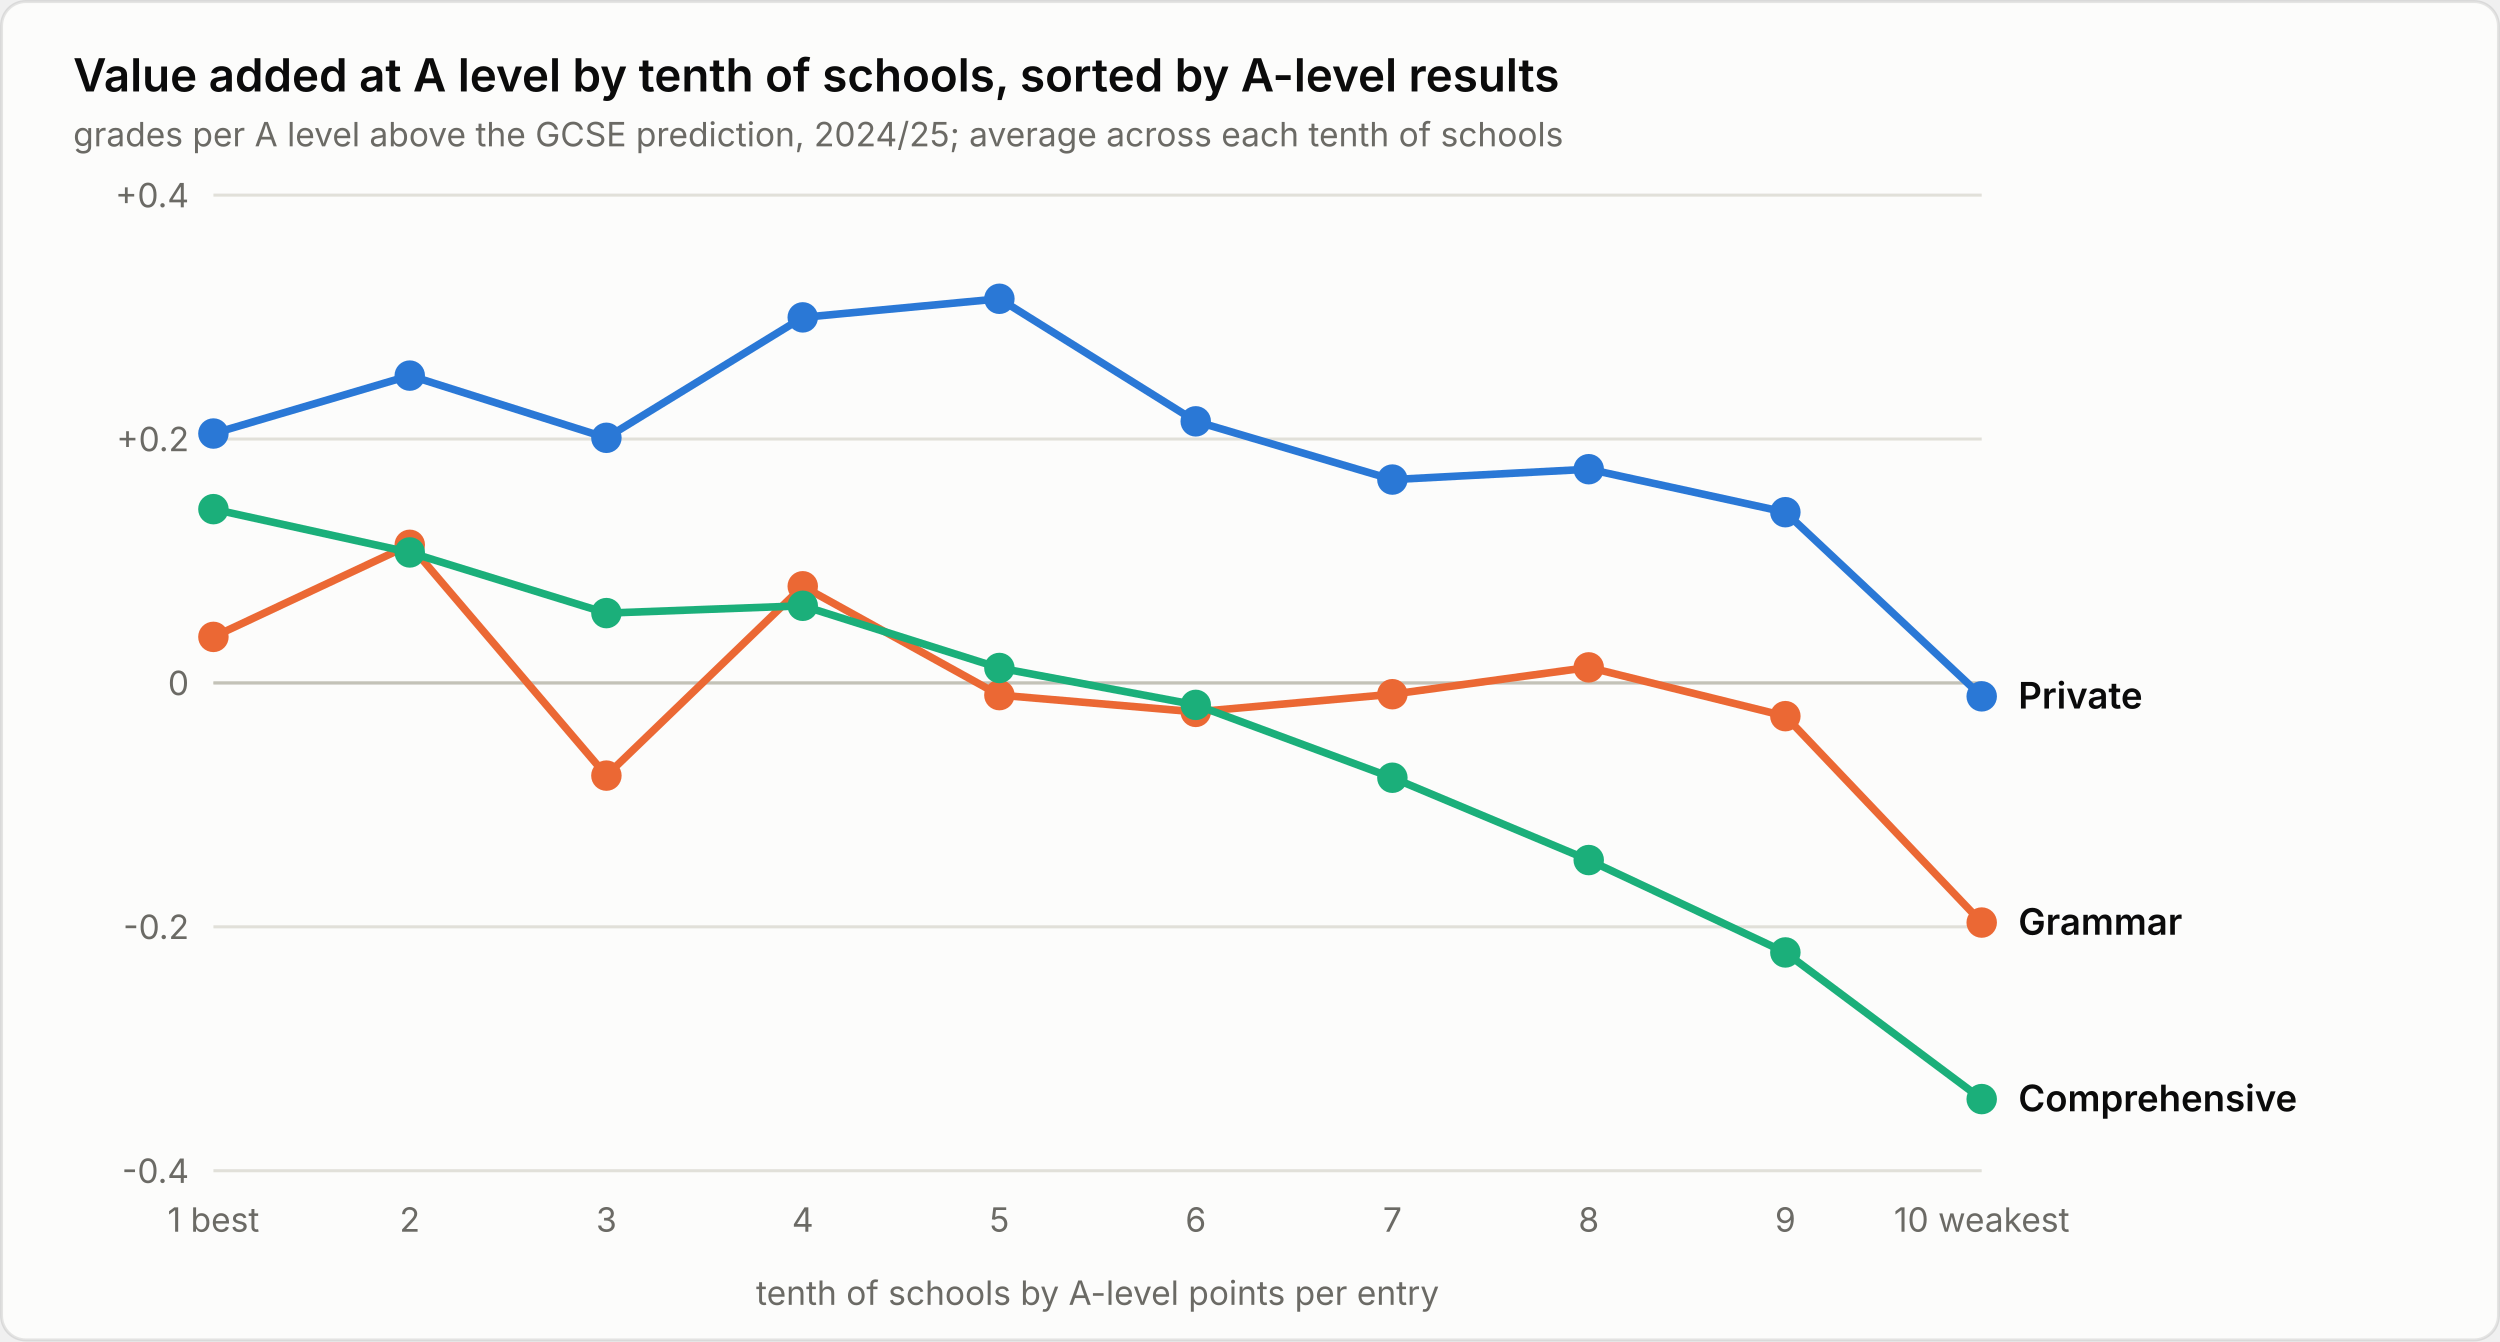
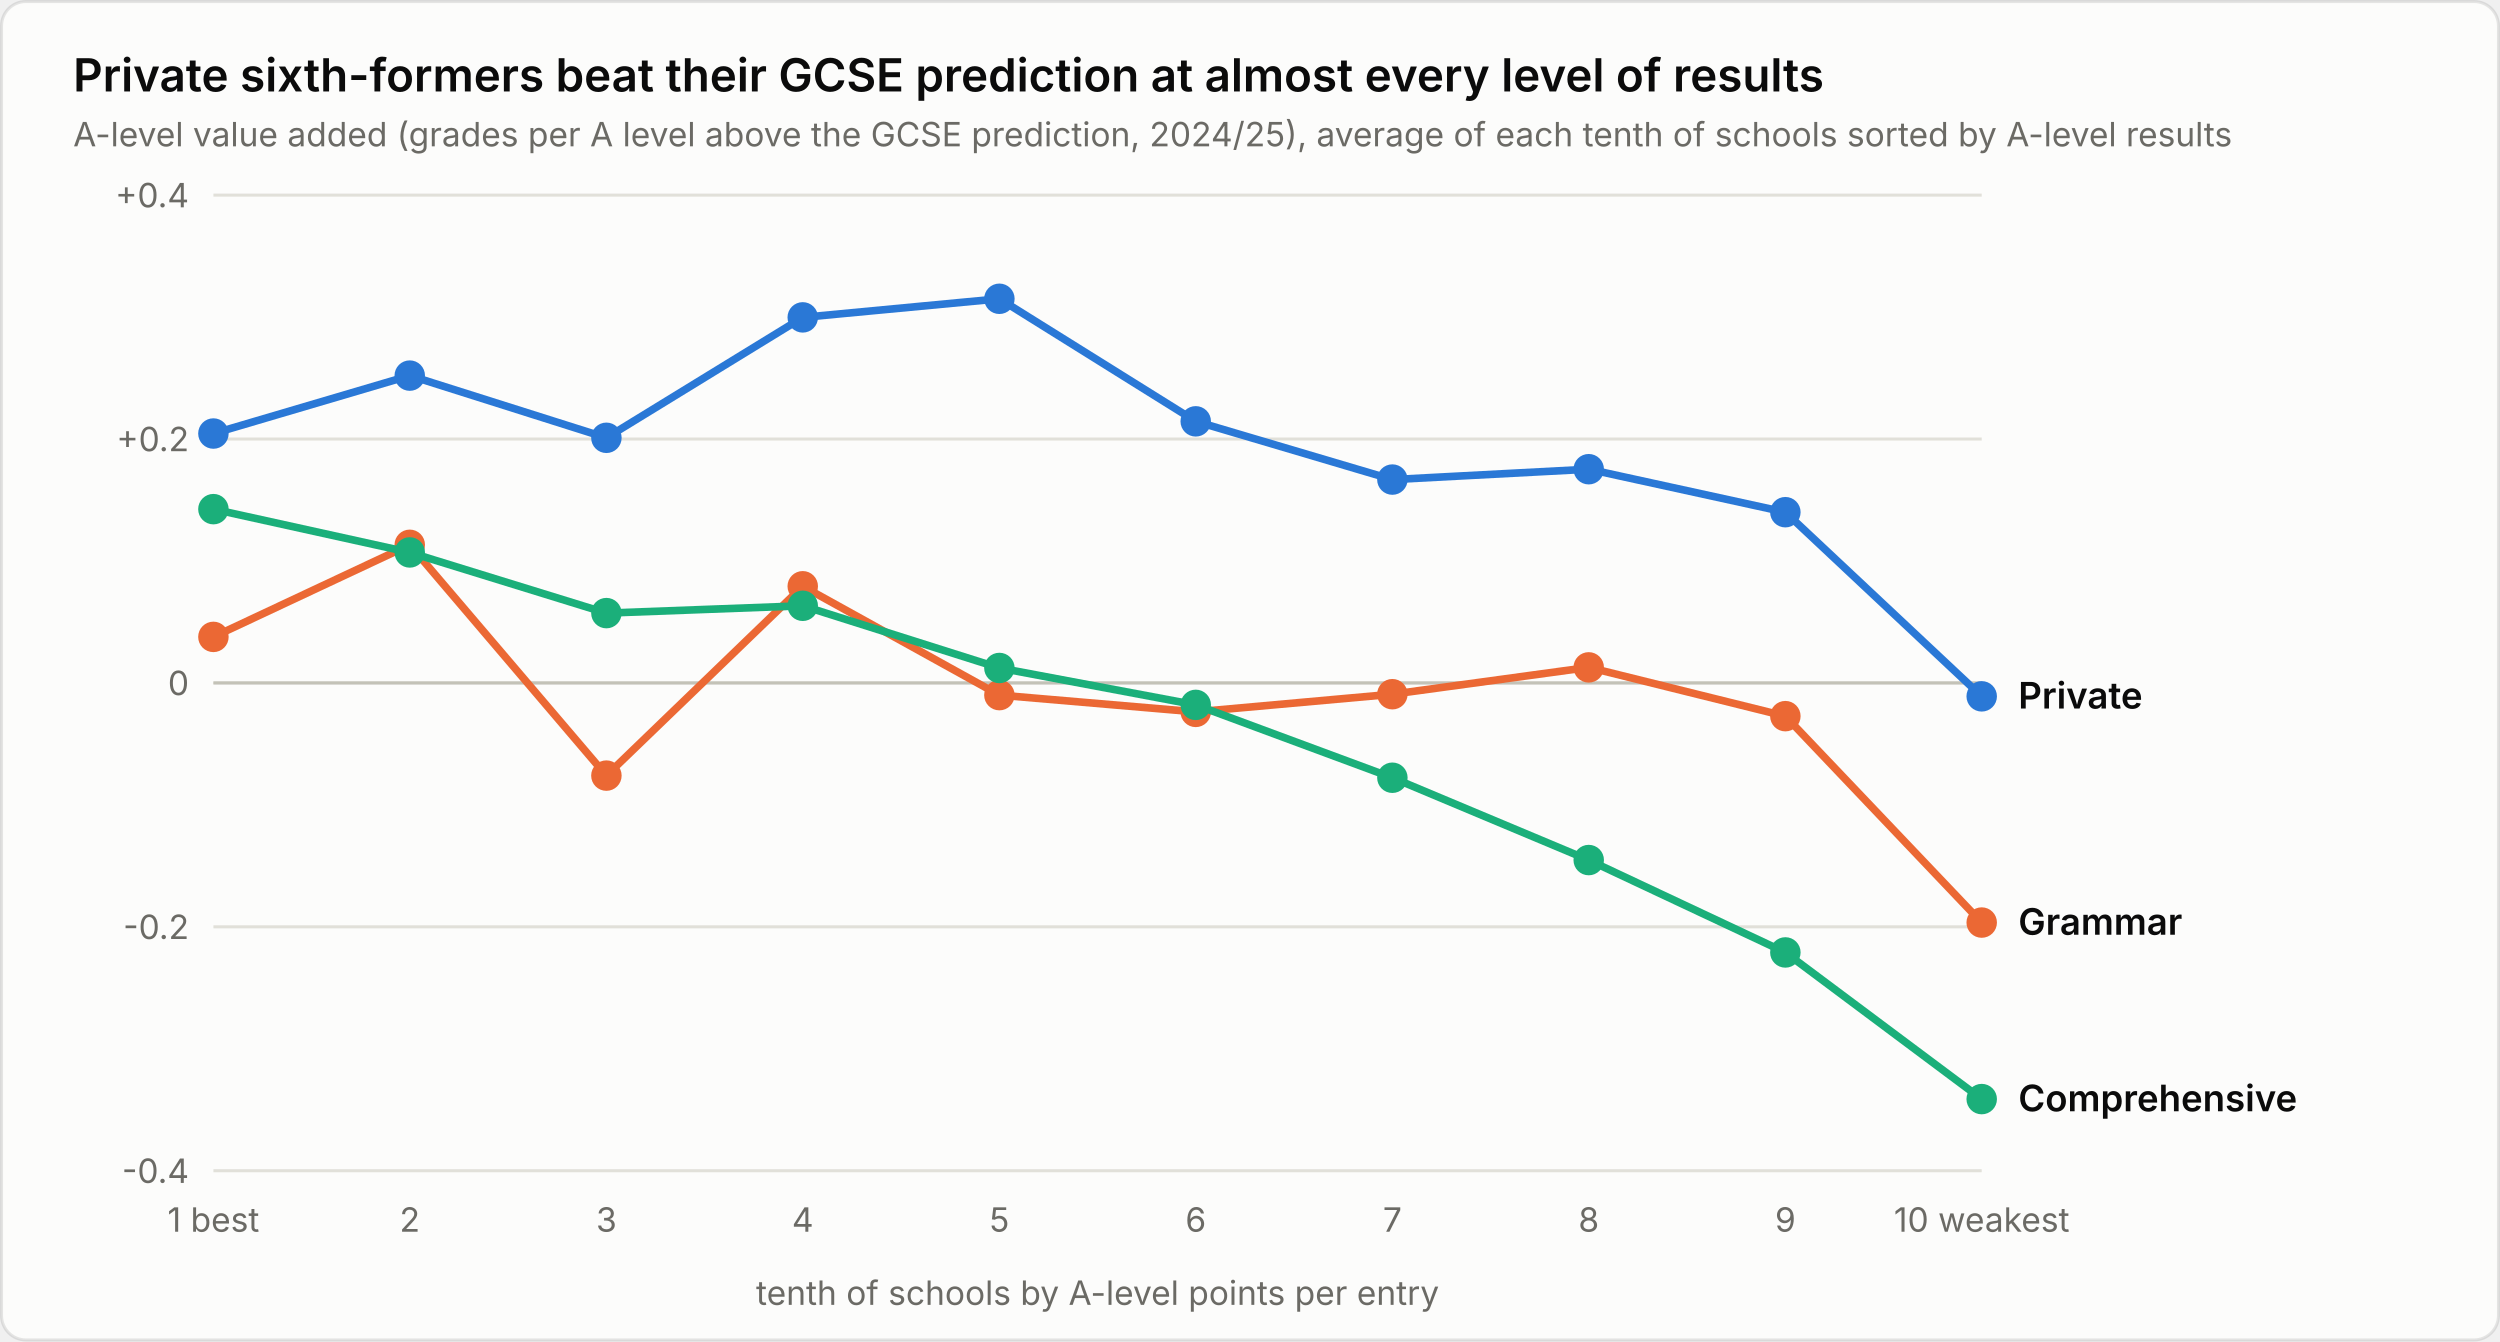
<svg xmlns="http://www.w3.org/2000/svg" viewBox="0 0 820 440" width="820" height="440" role="img" aria-labelledby="t d">
  <style>
  .surface { fill: #fcfcfb; stroke: rgba(11,11,11,.10); }
  .t1 { fill: #0b0b0b; } .t2 { fill: #52514e; } .t3 { fill: #6b6a65; }
  .grid { stroke: #e1e0d9; stroke-width: 1; } .axis { stroke: #c3c2b7; stroke-width: 1; }
  .ind { fill: #2a78d6; stroke: #2a78d6; } .ind-l { stroke: #2a78d6; fill: none; } .ind-band { fill: #2a78d6; opacity: .18; }
  .gra { fill: #eb6834; stroke: #eb6834; } .gra-l { stroke: #eb6834; fill: none; }
  .com { fill: #1baf7a; stroke: #1baf7a; } .com-l { stroke: #1baf7a; fill: none; }
  .neu { fill: #898781; stroke: #898781; } .neu-l { stroke: #898781; fill: none; } .neu-band { fill: #898781; opacity: .14; }
  .hollow { fill: #fcfcfb; stroke-width: 2; }
  .ink { stroke: #0b0b0b; fill: none; }
  .dash { stroke-dasharray: 5 4; }
  .halo { paint-order: stroke; stroke: #fcfcfb; stroke-width: 4px; stroke-linejoin: round; }
  text { font-family: system-ui, -apple-system, 'Segoe UI', sans-serif; }
  @media (prefers-color-scheme: dark) {
    .surface { fill: #1a1a19; stroke: rgba(255,255,255,.10); }
    .t1 { fill: #ffffff; } .t2 { fill: #c3c2b7; } .t3 { fill: #a9a8a1; }
    .grid { stroke: #2c2c2a; } .axis { stroke: #383835; }
    .ind { fill: #3987e5; stroke: #3987e5; } .ind-l { stroke: #3987e5; } .ind-band { fill: #3987e5; }
    .gra { fill: #d95926; stroke: #d95926; } .gra-l { stroke: #d95926; }
    .com { fill: #199e70; stroke: #199e70; } .com-l { stroke: #199e70; }
    .hollow { fill: #1a1a19; }
    .ink { stroke: #ffffff; }
    .halo { stroke: #1a1a19; }
  }
</style>
  <rect class="surface" x="0.5" y="0.5" width="819" height="439" rx="8" />
-   <text class="t1" x="24.0" y="30.0" font-size="15" text-anchor="start" font-weight="600">Value added at A level by tenth of schools, sorted by A-level results</text>
-   <text class="t3" x="24.0" y="48.0" font-size="11" text-anchor="start">grades per A level above the GCSE prediction, 2024/25; average across each tenth of schools</text>
+   <text class="t1" x="24.0" y="30.0" font-size="15" text-anchor="start" font-weight="600">Private sixth-formers beat their GCSE prediction at almost every level of results</text>
+   <text class="t3" x="24.0" y="48.0" font-size="11" text-anchor="start">A-level value added (grades per A level above the GCSE prediction, 2024/25), average of each tenth of schools sorted by A-level results</text>
  <line class="grid" x1="70.0" y1="384.0" x2="650.0" y2="384.0" stroke-width="1" />
  <text class="t3" x="62.0" y="388.0" font-size="11" text-anchor="end">-0.4</text>
  <line class="grid" x1="70.0" y1="304.0" x2="650.0" y2="304.0" stroke-width="1" />
  <text class="t3" x="62.0" y="308.0" font-size="11" text-anchor="end">-0.2</text>
  <line class="grid" x1="70.0" y1="224.0" x2="650.0" y2="224.0" stroke-width="1" />
  <text class="t3" x="62.0" y="228.0" font-size="11" text-anchor="end">0</text>
  <line class="grid" x1="70.0" y1="144.0" x2="650.0" y2="144.0" stroke-width="1" />
  <text class="t3" x="62.0" y="148.0" font-size="11" text-anchor="end">+0.2</text>
  <line class="grid" x1="70.0" y1="64.0" x2="650.0" y2="64.0" stroke-width="1" />
  <text class="t3" x="62.0" y="68.0" font-size="11" text-anchor="end">+0.4</text>
  <line class="axis" x1="70.0" y1="224.0" x2="650.0" y2="224.0" stroke-width="1.5" />
  <text class="t3" x="70.0" y="404.0" font-size="11" text-anchor="middle">1 best</text>
  <text class="t3" x="134.4" y="404.0" font-size="11" text-anchor="middle">2</text>
  <text class="t3" x="198.9" y="404.0" font-size="11" text-anchor="middle">3</text>
  <text class="t3" x="263.3" y="404.0" font-size="11" text-anchor="middle">4</text>
  <text class="t3" x="327.8" y="404.0" font-size="11" text-anchor="middle">5</text>
  <text class="t3" x="392.2" y="404.0" font-size="11" text-anchor="middle">6</text>
  <text class="t3" x="456.7" y="404.0" font-size="11" text-anchor="middle">7</text>
  <text class="t3" x="521.1" y="404.0" font-size="11" text-anchor="middle">8</text>
  <text class="t3" x="585.6" y="404.0" font-size="11" text-anchor="middle">9</text>
  <text class="t3" x="650.0" y="404.0" font-size="11" text-anchor="middle">10 weakest</text>
  <text class="t3" x="360.0" y="428.0" font-size="11" text-anchor="middle">tenth of schools by A-level points per entry</text>
  <path class="ind-l" d="M70.0,142.2 L134.4,123.2 L198.9,143.6 L263.3,104.1 L327.8,98.0 L392.2,138.2 L456.7,157.3 L521.1,153.9 L585.6,168.0 L650.0,228.4" stroke-width="2.5" stroke-linejoin="round" stroke-linecap="round" />
  <circle class="ind" cx="70.0" cy="142.2" r="4.5" />
  <circle class="ind" cx="134.4" cy="123.2" r="4.5" />
  <circle class="ind" cx="198.9" cy="143.6" r="4.5" />
  <circle class="ind" cx="263.3" cy="104.1" r="4.5" />
  <circle class="ind" cx="327.8" cy="98.0" r="4.5" />
  <circle class="ind" cx="392.2" cy="138.2" r="4.5" />
  <circle class="ind" cx="456.7" cy="157.3" r="4.5" />
  <circle class="ind" cx="521.1" cy="153.9" r="4.5" />
  <circle class="ind" cx="585.6" cy="168.0" r="4.5" />
  <circle class="ind" cx="650.0" cy="228.4" r="4.5" />
  <path class="gra-l" d="M70.0,208.9 L134.4,178.7 L198.9,254.4 L263.3,192.3 L327.8,228.0 L392.2,233.5 L456.7,227.7 L521.1,218.9 L585.6,234.9 L650.0,302.6" stroke-width="2.5" stroke-linejoin="round" stroke-linecap="round" />
  <circle class="gra" cx="70.0" cy="208.9" r="4.5" />
  <circle class="gra" cx="134.4" cy="178.7" r="4.5" />
  <circle class="gra" cx="198.9" cy="254.4" r="4.5" />
  <circle class="gra" cx="263.3" cy="192.3" r="4.5" />
  <circle class="gra" cx="327.8" cy="228.0" r="4.5" />
  <circle class="gra" cx="392.2" cy="233.5" r="4.5" />
  <circle class="gra" cx="456.7" cy="227.7" r="4.5" />
  <circle class="gra" cx="521.1" cy="218.9" r="4.5" />
  <circle class="gra" cx="585.6" cy="234.9" r="4.5" />
  <circle class="gra" cx="650.0" cy="302.6" r="4.5" />
  <path class="com-l" d="M70.0,167.0 L134.4,181.2 L198.9,201.1 L263.3,198.7 L327.8,219.1 L392.2,231.2 L456.7,255.1 L521.1,282.1 L585.6,312.4 L650.0,360.5" stroke-width="2.5" stroke-linejoin="round" stroke-linecap="round" />
  <circle class="com" cx="70.0" cy="167.0" r="4.5" />
  <circle class="com" cx="134.4" cy="181.2" r="4.5" />
  <circle class="com" cx="198.9" cy="201.1" r="4.5" />
  <circle class="com" cx="263.3" cy="198.7" r="4.5" />
  <circle class="com" cx="327.8" cy="219.1" r="4.5" />
  <circle class="com" cx="392.2" cy="231.2" r="4.5" />
  <circle class="com" cx="456.7" cy="255.1" r="4.5" />
  <circle class="com" cx="521.1" cy="282.1" r="4.5" />
  <circle class="com" cx="585.6" cy="312.4" r="4.5" />
  <circle class="com" cx="650.0" cy="360.5" r="4.5" />
  <text class="t1" x="662.0" y="232.4" font-size="12" text-anchor="start" font-weight="600">Private</text>
  <text class="t1" x="662.0" y="306.6" font-size="12" text-anchor="start" font-weight="600">Grammar</text>
  <text class="t1" x="662.0" y="364.5" font-size="12" text-anchor="start" font-weight="600">Comprehensive</text>
</svg>
